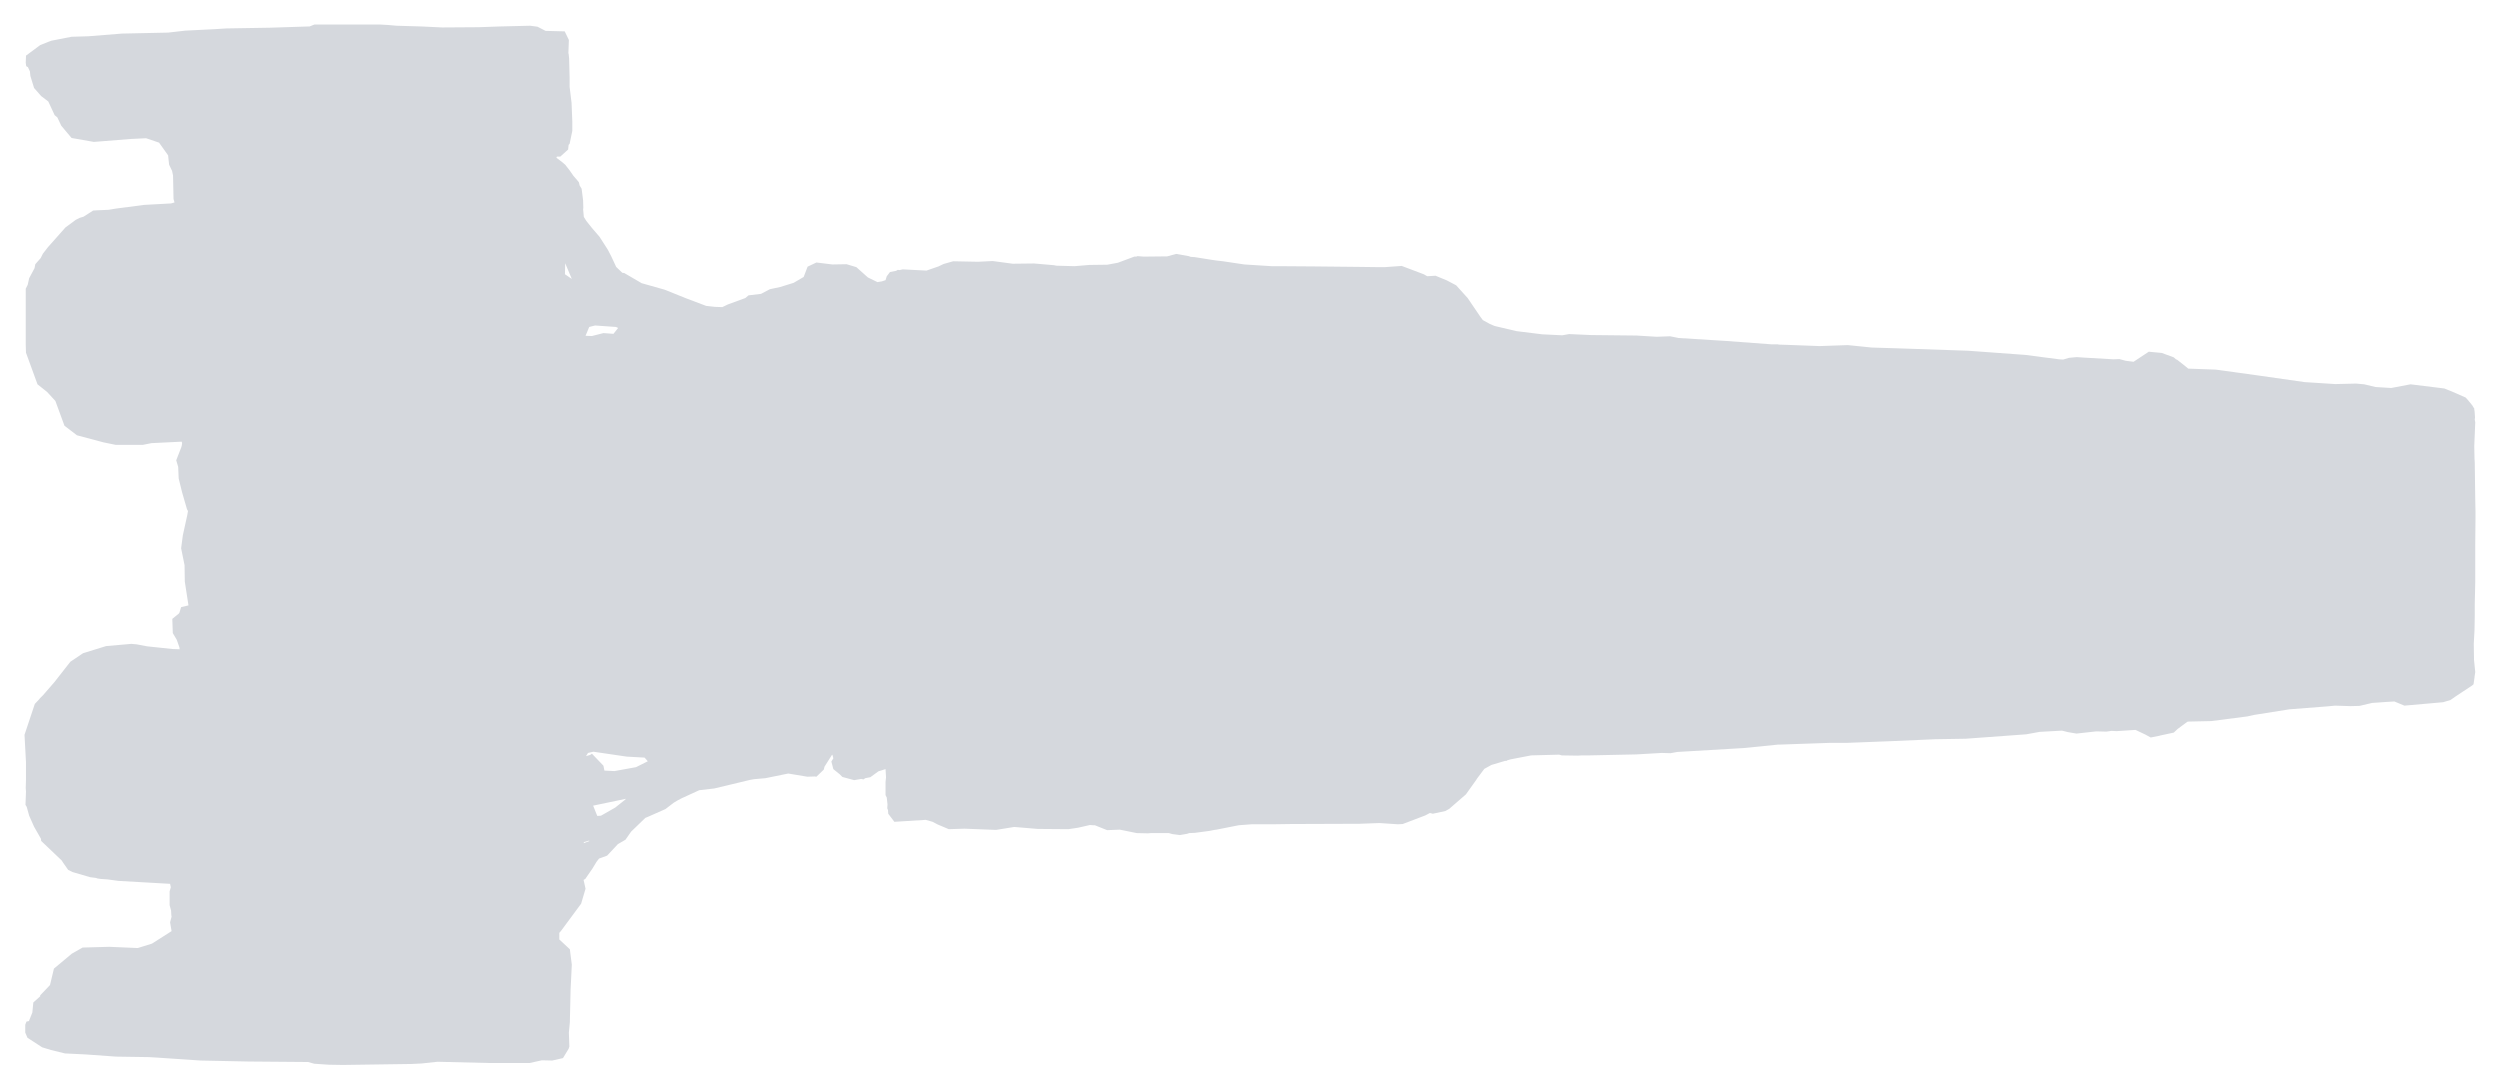
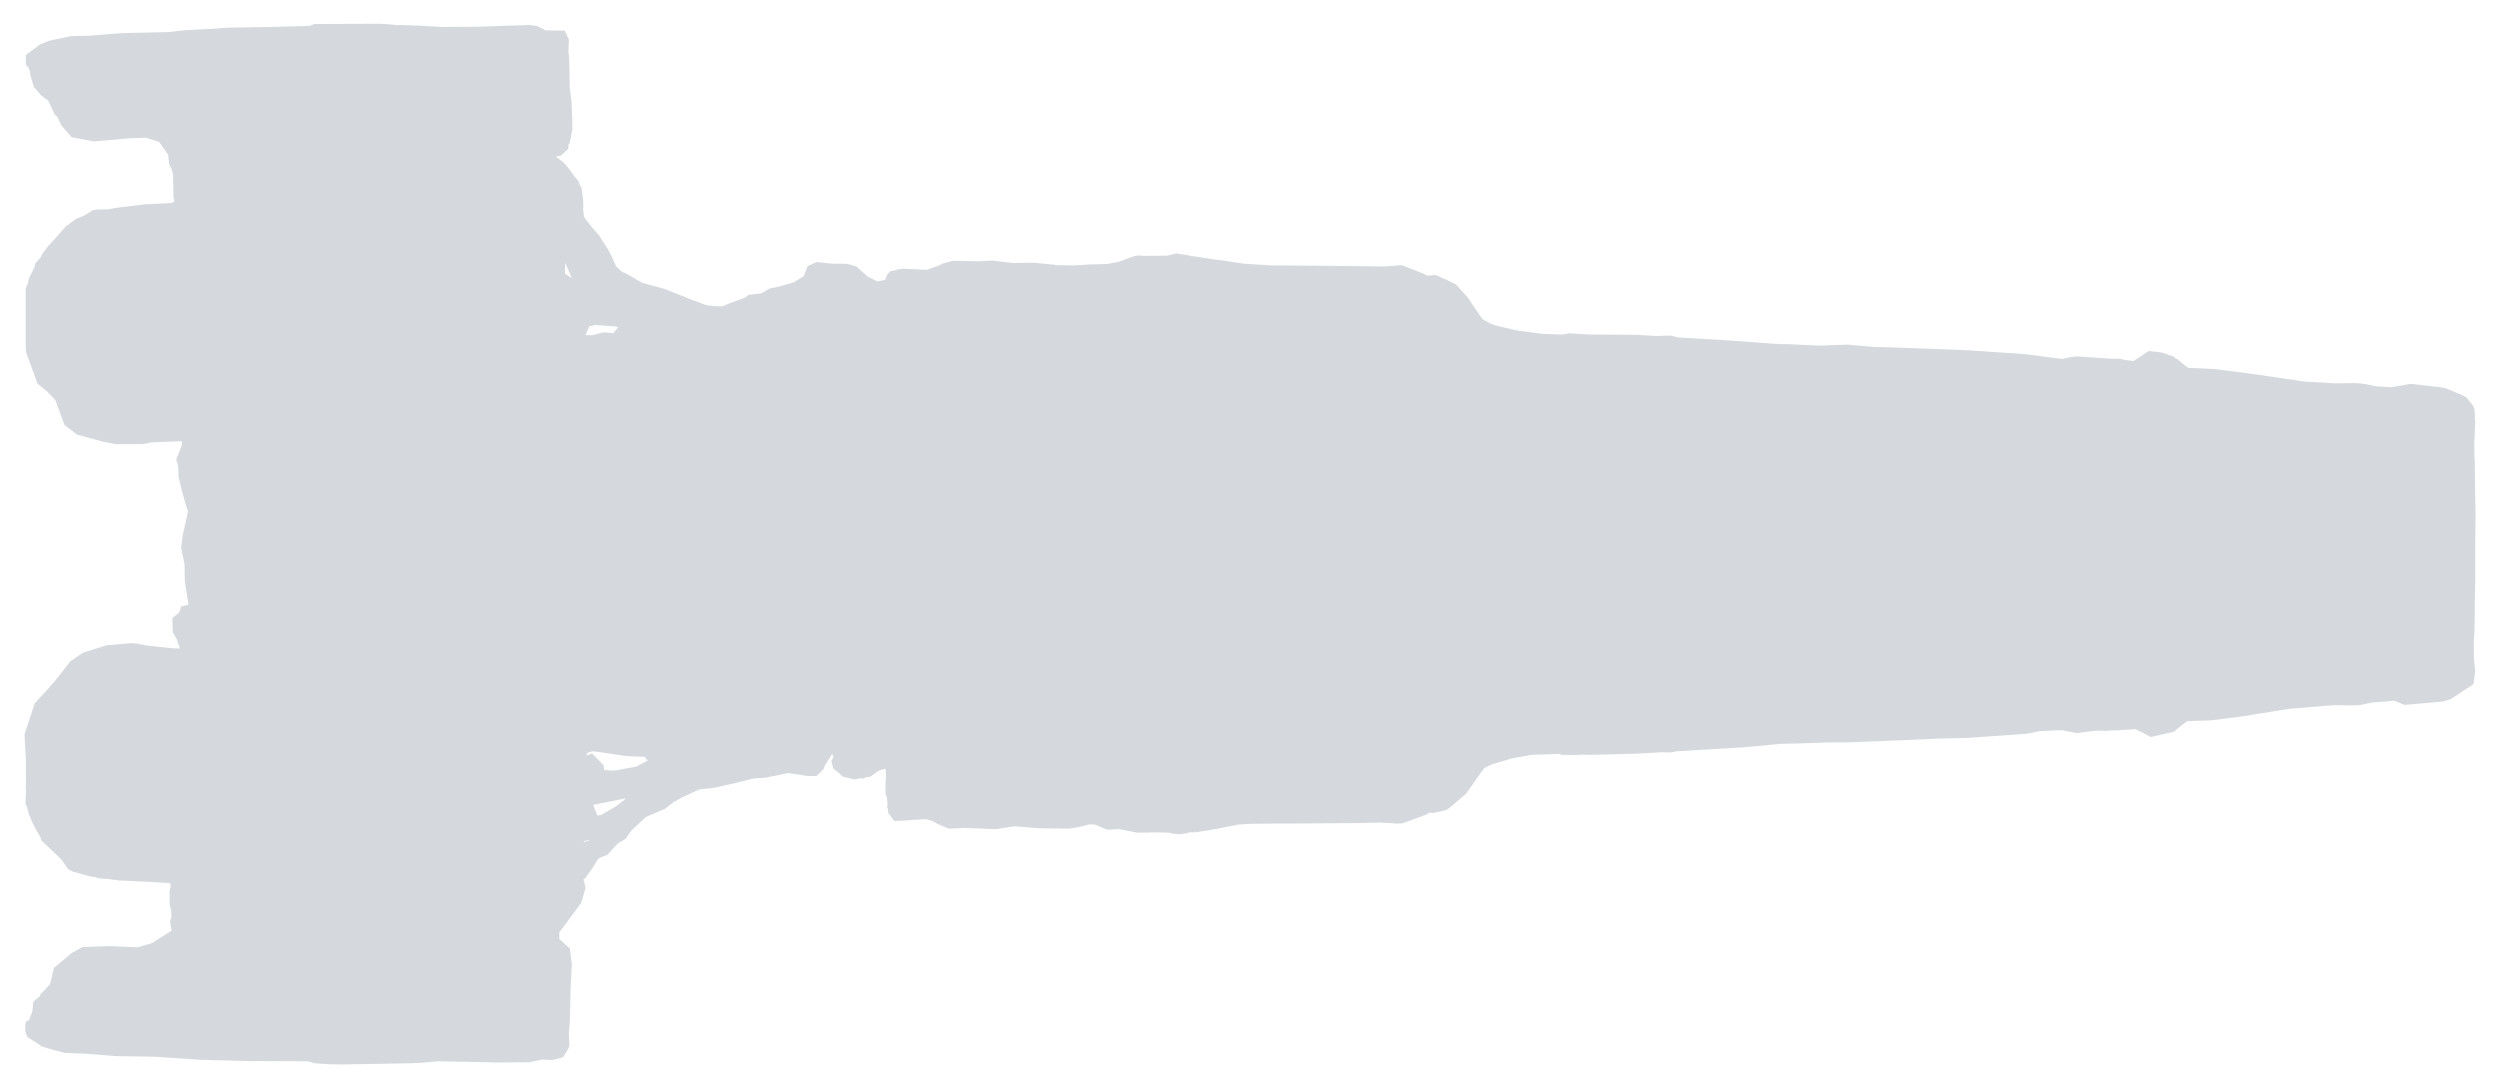
- <svg xmlns="http://www.w3.org/2000/svg" viewBox="0 0 1020 445" data-ship="no_exit" data-aspect="2.3557" data-frame-ambiguous="false" data-adjustments="{}">
-   <path d="M19.9 17.0L21.0 16.6L29.2 15.0L36.0 14.8L49.8 13.7L68.6 13.3L75.6 12.5L87.6 11.9L92.4 11.6L110.3 11.3L125.8 10.8L126.3 10.8L128.3 10.0L154.9 10.0L158.4 10.2L161.8 10.5L172.0 10.8L180.4 11.2L195.3 11.1L203.9 10.8L216.3 10.5L219.3 10.9L222.6 12.6L230.4 12.8L232.1 16.3L231.9 21.8L232.0 21.9L232.2 23.8L232.4 31.6L232.4 35.4L233.2 42.0L233.5 49.6L233.5 53.4L232.4 58.7L232.0 59.1L231.8 61.0L228.6 63.9L227.3 63.9L227.0 64.1L227.2 64.5L229.3 66.1L230.6 67.2L232.4 69.5L234.0 71.8L235.4 73.4L236.2 74.4L236.5 75.7L237.3 77.0L237.9 81.7L238.0 85.0L237.9 85.2L238.2 88.5L239.2 90.1L241.5 93.0L244.6 96.6L248.0 101.9L249.4 104.6L251.4 108.9L253.9 111.3L254.7 111.4L261.9 115.6L262.0 115.6L271.2 118.2L279.9 121.7L288.1 124.8L291.7 125.2L294.7 125.3L297.0 124.2L304.1 121.6L305.4 120.5L310.5 119.9L314.1 118.0L318.3 117.1L323.8 115.4L327.9 113.0L329.5 108.8L333.1 107.1L339.6 107.9L345.4 107.8L349.4 109.0L354.1 113.2L358.0 115.1L359.8 114.8L361.3 114.3L361.8 112.7L363.1 111.0L365.6 110.5L366.3 110.1L367.0 110.2L368.3 109.9L378.0 110.4L382.9 108.7L385.0 107.7L388.9 106.6L399.1 106.8L405.0 106.5L413.2 107.6L421.9 107.5L430.0 108.2L431.0 108.4L438.4 108.6L444.4 108.1L451.8 108.0L456.1 107.2L462.8 104.7L463.6 104.7L464.1 104.5L466.6 104.7L476.2 104.6L479.9 103.6L485.0 104.5L485.8 104.8L487.4 104.9L494.3 106.0L496.4 106.3L499.0 106.6L507.7 107.9L518.8 108.6L521.7 108.6L536.0 108.7L555.1 108.9L562.8 109.0L564.9 109.0L571.9 108.5L580.9 111.9L582.3 112.7L585.7 112.5L590.3 114.4L594.1 116.4L598.8 121.6L604.1 129.4L605.0 130.6L607.9 132.2L609.8 133.0L618.7 135.1L629.2 136.4L637.4 136.8L640.2 136.3L649.1 136.7L667.7 136.9L675.9 137.4L681.4 137.2L684.8 137.9L704.1 139.1L723.0 140.5L725.4 140.5L725.8 140.6L729.0 140.7L742.4 141.2L753.9 140.8L763.7 141.8L773.7 142.1L803.0 143.1L826.3 144.8L840.1 146.6L841.8 146.7L844.1 146.0L847.3 145.7L850.2 145.9L862.3 146.6L864.7 146.5L867.3 147.2L870.5 147.6L876.7 143.5L882.0 144.0L886.9 145.8L887.8 146.6L888.3 146.8L891.6 149.4L892.8 150.4L904.0 150.8L920.7 153.1L940.3 155.9L952.8 156.7L961.3 156.5L964.6 156.8L969.2 157.9L975.6 158.3L983.5 156.8L997.3 158.5L1000.3 159.7L1006.0 162.2L1006.9 163.2L1008.7 165.4L1009.6 166.9L1009.4 167.3L1009.6 167.4L1009.8 170.3L1009.7 171.2L1009.9 172.3L1009.5 182.0L1009.6 187.1L1009.7 188.7L1009.9 203.6L1010.0 208.7L1010.0 211.6L1009.9 222.0L1009.9 237.4L1009.8 242.2L1009.7 246.4L1009.7 250.9L1009.7 251.4L1009.6 257.0L1009.3 262.7L1009.4 269.3L1009.9 274.2L1009.6 276.2L1009.6 276.4L1009.2 279.2L1008.6 279.7L1001.8 284.2L999.8 285.6L996.8 286.5L981.0 287.9L976.9 286.2L973.5 286.4L967.8 286.8L962.7 288.0L959.0 288.1L952.7 287.9L949.6 288.2L934.1 289.4L919.6 291.7L916.9 292.3L902.2 294.2L892.9 294.4L892.4 294.5L888.5 297.4L886.9 298.9L881.3 300.1L881.1 300.2L881.0 300.2L877.5 300.9L875.3 299.7L871.3 297.8L863.6 298.3L861.5 298.2L859.4 298.5L855.3 298.4L847.2 299.3L843.7 298.7L841.3 298.1L832.2 298.6L826.7 299.6L802.0 301.4L789.7 301.6L771.4 302.4L753.2 303.1L746.3 303.1L734.6 303.5L726.0 303.8L725.4 303.8L711.5 305.2L684.3 306.8L681.6 307.3L678.0 307.2L667.6 307.8L648.4 308.2L645.4 308.2L643.7 308.3L637.2 308.2L636.1 307.9L624.7 308.2L616.4 309.8L615.7 310.0L615.0 310.2L614.5 310.5L614.2 310.4L608.5 312.1L605.6 313.7L602.6 317.7L602.3 318.2L598.1 324.1L591.3 330.0L589.7 330.9L584.6 332.0L583.4 331.7L581.5 332.7L572.3 336.2L570.3 336.3L562.8 335.8L554.7 336.1L526.7 336.2L519.7 336.3L510.7 336.3L505.4 336.7L496.3 338.5L495.5 338.6L493.5 339.0L487.5 339.8L485.2 339.9L484.3 340.2L481.4 340.7L478.3 340.3L476.9 339.9L469.5 339.9L468.4 340.0L463.8 339.9L463.3 339.8L463.3 339.8L456.9 338.5L451.7 338.7L446.7 336.7L446.0 336.7L444.7 336.6L439.9 337.7L435.9 338.3L423.4 338.2L413.8 337.4L406.4 338.6L393.5 338.1L387.1 338.3L382.6 336.4L380.5 335.3L377.7 334.5L364.9 335.3L362.4 332.0L362.3 330.5L362.0 329.8L362.1 328.2L361.8 325.4L361.3 324.4L361.3 319.1L361.5 317.1L361.3 313.8L358.4 314.7L355.1 317.1L353.0 317.5L352.3 318.0L351.4 317.8L348.5 318.3L343.7 317.0L342.6 315.9L340.0 313.8L339.2 310.7L340.0 309.4L339.7 308.2L339.5 307.9L336.4 312.8L336.1 314.0L333.1 316.9L332.4 316.8L329.4 316.9L321.6 315.6L312.3 317.5L307.7 317.9L306.0 318.2L298.1 320.1L291.4 321.7L285.3 322.4L278.1 325.7L276.4 326.6L274.9 327.5L271.5 330.1L264.5 333.2L263.3 333.7L257.5 339.3L255.2 342.6L252.1 344.4L247.7 349.1L244.4 350.3L243.4 351.6L241.7 354.4L238.8 358.6L238.1 359.0L238.9 362.6L237.1 368.7L228.9 379.8L228.2 380.6L228.2 383.3L232.5 387.3L233.3 393.6L232.8 403.8L232.5 417.1L232.1 421.3L232.3 427.0L232.0 427.9L229.7 431.7L225.3 432.7L221.1 432.6L216.1 433.7L202.2 433.7L199.3 433.7L178.5 433.2L172.0 433.9L167.9 434.1L139.9 434.5L134.1 434.4L128.2 434.0L125.7 433.3L101.4 433.1L81.9 432.7L64.1 431.5L60.7 431.3L47.4 431.1L34.8 430.2L26.5 429.8L20.8 428.4L17.2 427.3L11.2 423.4L10.3 421.3L10.3 418.1L10.8 416.8L11.8 416.6L13.2 413.1L13.6 409.0L16.4 406.5L16.4 406.1L20.4 401.9L22.0 395.2L29.3 389.1L33.7 386.6L44.6 386.3L56.2 386.8L62.0 385.0L70.0 379.9L70.0 379.9L69.4 376.3L70.0 374.0L69.9 373.4L69.8 371.5L69.2 369.3L69.2 363.7L69.7 362.0L69.4 360.6L60.6 360.1L48.3 359.4L43.9 358.8L41.0 358.6L39.7 358.4L39.2 358.2L36.8 357.9L29.6 355.8L27.8 354.9L25.7 351.9L25.2 351.1L16.8 343.1L16.7 342.2L13.9 337.3L11.9 332.8L10.9 329.2L10.4 328.4L10.6 323.0L10.5 321.5L10.6 318.1L10.6 311.0L10.0 299.8L14.2 287.2L15.9 285.4L16.3 284.9L17.6 283.6L22.2 278.3L28.7 270.0L33.9 266.5L43.3 263.6L53.6 262.7L55.8 262.9L60.0 263.7L70.4 264.8L73.3 264.9L73.2 264.1L72.1 261.0L70.5 258.3L70.3 252.5L73.0 250.3L73.1 250.1L73.2 250.0L73.9 247.7L76.9 247.0L75.4 237.3L75.3 230.6L73.9 223.7L74.6 218.4L76.4 210.2L76.7 208.5L76.3 207.8L74.3 200.9L72.9 195.2L72.7 190.5L71.9 187.8L74.0 182.4L74.2 181.6L74.3 180.7L74.1 180.2L61.8 180.8L58.3 181.5L47.2 181.5L42.3 180.5L31.4 177.6L26.3 173.7L22.6 163.6L19.2 159.9L15.3 156.8L10.6 143.9L10.5 140.6L10.5 140.5L10.5 140.0L10.5 133.3L10.5 125.0L10.5 124.2L10.5 123.9L10.5 117.8L11.3 116.2L11.9 113.5L14.1 109.4L14.4 107.8L16.6 105.3L17.5 103.5L19.6 100.8L22.8 97.2L26.7 92.8L30.9 89.7L32.5 88.9L34.1 88.4L38.0 85.9L39.7 85.8L44.3 85.6L47.3 85.1L58.8 83.6L69.8 83.0L71.2 82.6L70.8 81.2L70.6 71.6L70.2 69.7L69.0 67.2L68.7 64.5L68.6 63.4L64.9 58.2L59.6 56.4L53.4 56.7L38.3 57.9L29.2 56.3L25.0 51.3L23.4 47.9L22.3 47.0L19.7 41.4L16.8 39.2L13.9 35.9L12.4 31.0L12.2 29.1L11.4 27.4L10.7 27.0L10.5 25.6L10.6 23.1L10.6 22.7L16.4 18.4L19.9 17.0ZM240.2 343.0L239.8 343.1L238.2 343.6L238.2 344.0L240.6 343.1L240.2 343.0ZM245.2 332.8L251.0 329.5L254.9 326.4L255.4 325.9L242.0 328.7L243.4 332.2L243.7 332.9L245.2 332.8ZM239.9 307.2L239.1 308.5L240.8 308.0L241.5 307.5L246.2 312.4L246.6 314.4L250.7 314.6L259.5 313.0L264.3 310.6L263.0 309.1L255.7 308.7L242.1 306.7L239.9 307.2ZM238.9 137.0L238.9 137.0L241.5 137.1L246.2 135.9L250.3 136.2L252.2 133.8L251.3 133.4L242.8 132.8L240.4 133.4L238.9 137.0ZM233.3 113.8L233.3 113.8L230.6 107.4L230.5 111.9L233.3 113.8Z" fill-rule="evenodd" fill="#d5d8dd" />
+ <svg xmlns="http://www.w3.org/2000/svg" viewBox="-510 -222 1020 445" data-ship="no_exit" data-art-stem="no_exit" data-kb-match="verbatim" data-aspect="2.3557" data-frame-ambiguous="false" data-adjustments="{}">
+   <path d="M-490.1 -205.3L-489.0 -205.6L-480.8 -207.3L-474.0 -207.4L-460.2 -208.5L-441.4 -208.9L-434.4 -209.7L-422.4 -210.3L-417.6 -210.7L-399.7 -211.0L-384.2 -211.4L-383.7 -211.4L-381.7 -212.2L-355.1 -212.3L-351.6 -212.1L-348.2 -211.8L-338.0 -211.5L-329.6 -211.0L-314.7 -211.1L-306.1 -211.4L-293.7 -211.8L-290.7 -211.3L-287.4 -209.6L-279.6 -209.5L-277.9 -205.9L-278.1 -200.4L-278.0 -200.3L-277.8 -198.5L-277.6 -190.7L-277.6 -186.9L-276.8 -180.3L-276.5 -172.7L-276.5 -168.9L-277.6 -163.5L-278.0 -163.2L-278.2 -161.2L-281.4 -158.3L-282.7 -158.4L-283.0 -158.1L-282.8 -157.8L-280.7 -156.2L-279.4 -155.0L-277.6 -152.8L-276.0 -150.5L-274.6 -148.8L-273.8 -147.8L-273.5 -146.6L-272.7 -145.3L-272.1 -140.6L-272.0 -137.3L-272.1 -137.1L-271.8 -133.7L-270.8 -132.2L-268.5 -129.3L-265.4 -125.7L-262.0 -120.3L-260.6 -117.7L-258.6 -113.3L-256.1 -111.0L-255.3 -110.8L-248.1 -106.7L-248.0 -106.6L-238.8 -104.1L-230.1 -100.6L-221.9 -97.5L-218.3 -97.1L-215.3 -97.0L-213.0 -98.0L-205.9 -100.6L-204.6 -101.7L-199.5 -102.3L-195.9 -104.3L-191.7 -105.2L-186.2 -106.8L-182.1 -109.3L-180.5 -113.4L-176.9 -115.1L-170.4 -114.4L-164.6 -114.4L-160.6 -113.3L-155.9 -109.1L-152.0 -107.2L-150.2 -107.5L-148.7 -108.0L-148.2 -109.6L-146.9 -111.3L-144.4 -111.8L-143.7 -112.2L-143.0 -112.1L-141.7 -112.4L-132.0 -111.9L-127.1 -113.6L-125.0 -114.6L-121.1 -115.6L-110.9 -115.4L-105.0 -115.7L-96.8 -114.7L-88.1 -114.8L-80.0 -114.0L-79.0 -113.8L-71.6 -113.7L-65.6 -114.1L-58.2 -114.3L-53.9 -115.1L-47.2 -117.5L-46.4 -117.6L-45.9 -117.8L-43.4 -117.6L-33.8 -117.7L-30.1 -118.6L-25.0 -117.8L-24.2 -117.5L-22.6 -117.4L-15.7 -116.3L-13.6 -116.0L-11.0 -115.7L-2.3 -114.4L8.8 -113.7L11.7 -113.7L26.0 -113.6L45.1 -113.4L52.8 -113.3L54.9 -113.3L61.9 -113.8L70.9 -110.3L72.3 -109.5L75.7 -109.8L80.3 -107.8L84.1 -105.9L88.8 -100.7L94.1 -92.8L95.0 -91.7L97.9 -90.1L99.8 -89.3L108.7 -87.2L119.2 -85.8L127.4 -85.5L130.2 -86.0L139.1 -85.5L157.7 -85.4L165.9 -84.9L171.4 -85.1L174.8 -84.3L194.1 -83.2L213.0 -81.8L215.4 -81.7L215.8 -81.6L219.0 -81.6L232.4 -81.0L243.9 -81.4L253.7 -80.5L263.7 -80.2L293.0 -79.1L316.3 -77.5L330.1 -75.7L331.8 -75.6L334.1 -76.2L337.3 -76.6L340.2 -76.4L352.3 -75.6L354.7 -75.7L357.3 -75.1L360.5 -74.7L366.7 -78.8L372.0 -78.2L376.9 -76.5L377.8 -75.6L378.3 -75.5L381.6 -72.8L382.8 -71.9L394.0 -71.4L410.7 -69.2L430.3 -66.3L442.8 -65.6L451.3 -65.7L454.6 -65.4L459.2 -64.4L465.6 -64.0L473.5 -65.4L487.3 -63.8L490.3 -62.6L496.0 -60.1L496.9 -59.1L498.7 -56.9L499.6 -55.4L499.4 -55.0L499.6 -54.8L499.8 -52.0L499.7 -51.1L499.9 -49.9L499.5 -40.3L499.6 -35.1L499.7 -33.5L499.9 -18.7L500.0 -13.5L500.0 -10.7L499.9 -0.3L499.9 15.2L499.8 19.9L499.7 24.1L499.7 28.6L499.7 29.1L499.6 34.8L499.3 40.5L499.4 47.1L499.9 52.0L499.6 53.9L499.6 54.1L499.2 57.0L498.6 57.5L491.8 62.0L489.8 63.3L486.8 64.2L471.0 65.6L466.9 63.9L463.5 64.2L457.8 64.6L452.7 65.7L449.0 65.8L442.7 65.7L439.6 65.9L424.1 67.2L409.6 69.5L406.9 70.0L392.2 71.9L382.9 72.2L382.4 72.2L378.5 75.2L376.9 76.6L371.3 77.8L371.1 77.9L371.0 77.9L367.5 78.7L365.3 77.5L361.3 75.5L353.6 76.0L351.5 76.0L349.4 76.2L345.3 76.1L337.2 77.1L333.7 76.4L331.3 75.9L322.2 76.3L316.7 77.4L292.0 79.1L279.7 79.4L261.4 80.2L243.2 80.9L236.3 80.9L224.6 81.3L216.0 81.5L215.4 81.6L201.5 82.9L174.3 84.5L171.6 85.0L168.0 84.9L157.6 85.5L138.4 86.0L135.4 85.9L133.7 86.0L127.2 86.0L126.1 85.6L114.7 86.0L106.4 87.5L105.7 87.7L105.0 88.0L104.5 88.2L104.2 88.2L98.5 89.9L95.6 91.4L92.6 95.4L92.3 96.0L88.1 101.9L81.3 107.7L79.7 108.6L74.6 109.7L73.4 109.5L71.5 110.5L62.3 113.9L60.3 114.0L52.8 113.6L44.7 113.8L16.7 114.0L9.7 114.0L0.7 114.1L-4.6 114.4L-13.7 116.2L-14.5 116.3L-16.5 116.7L-22.5 117.6L-24.8 117.6L-25.7 117.9L-28.6 118.4L-31.7 118.1L-33.1 117.7L-40.5 117.6L-41.6 117.7L-46.2 117.7L-46.7 117.6L-46.7 117.6L-53.1 116.3L-58.3 116.5L-63.3 114.4L-64.0 114.4L-65.3 114.3L-70.1 115.5L-74.1 116.1L-86.6 115.9L-96.2 115.1L-103.6 116.3L-116.5 115.8L-122.9 116.1L-127.4 114.2L-129.5 113.0L-132.3 112.2L-145.1 113.0L-147.6 109.7L-147.7 108.2L-148.0 107.5L-147.9 106.0L-148.2 103.1L-148.7 102.2L-148.7 96.8L-148.5 94.8L-148.7 91.6L-151.6 92.5L-154.9 94.9L-157.0 95.2L-157.7 95.7L-158.6 95.5L-161.5 96.0L-166.3 94.8L-167.4 93.6L-170.0 91.6L-170.8 88.4L-170.0 87.1L-170.3 85.9L-170.5 85.6L-173.6 90.6L-173.9 91.7L-176.9 94.7L-177.6 94.6L-180.6 94.6L-188.4 93.4L-197.7 95.3L-202.3 95.6L-204.0 96.0L-211.9 97.9L-218.6 99.4L-224.7 100.1L-231.9 103.4L-233.6 104.4L-235.1 105.2L-238.5 107.9L-245.5 110.9L-246.7 111.5L-252.5 117.0L-254.8 120.3L-257.9 122.1L-262.3 126.8L-265.6 128.1L-266.6 129.4L-268.3 132.2L-271.2 136.3L-271.9 136.8L-271.1 140.3L-272.9 146.4L-281.1 157.5L-281.8 158.3L-281.8 161.1L-277.5 165.0L-276.7 171.3L-277.2 181.5L-277.5 194.9L-277.9 199.1L-277.7 204.7L-278.0 205.6L-280.3 209.4L-284.7 210.5L-288.9 210.3L-293.9 211.4L-307.8 211.5L-310.7 211.4L-331.5 211.0L-338.0 211.6L-342.1 211.8L-370.1 212.3L-375.9 212.2L-381.8 211.8L-384.3 211.0L-408.6 210.9L-428.1 210.4L-445.9 209.2L-449.3 209.1L-462.6 208.9L-475.2 207.9L-483.5 207.6L-489.2 206.1L-492.8 205.0L-498.8 201.1L-499.7 199.0L-499.7 195.9L-499.2 194.6L-498.2 194.3L-496.8 190.8L-496.4 186.7L-493.6 184.3L-493.6 183.8L-489.6 179.6L-488.0 172.9L-480.7 166.8L-476.3 164.4L-465.4 164.0L-453.8 164.5L-448.0 162.8L-440.0 157.7L-440.0 157.7L-440.6 154.0L-440.0 151.8L-440.1 151.2L-440.2 149.3L-440.8 147.0L-440.8 141.4L-440.3 139.7L-440.6 138.3L-449.4 137.8L-461.7 137.2L-466.1 136.6L-469.0 136.4L-470.3 136.2L-470.8 135.9L-473.2 135.6L-480.4 133.6L-482.2 132.6L-484.3 129.6L-484.8 128.8L-493.2 120.8L-493.3 120.0L-496.1 115.0L-498.1 110.6L-499.1 106.9L-499.6 106.1L-499.4 100.8L-499.5 99.2L-499.4 95.9L-499.4 88.7L-500.0 77.6L-495.8 64.9L-494.1 63.1L-493.7 62.6L-492.4 61.3L-487.8 56.1L-481.3 47.8L-476.1 44.3L-466.7 41.3L-456.4 40.4L-454.2 40.6L-450.0 41.4L-439.6 42.5L-436.7 42.6L-436.8 41.9L-437.9 38.8L-439.5 36.0L-439.7 30.2L-437.0 28.0L-436.9 27.8L-436.8 27.7L-436.1 25.4L-433.1 24.7L-434.6 15.0L-434.7 8.3L-436.1 1.4L-435.4 -3.9L-433.6 -12.0L-433.3 -13.8L-433.7 -14.4L-435.7 -21.4L-437.1 -27.1L-437.3 -31.8L-438.1 -34.5L-436.0 -39.9L-435.8 -40.7L-435.7 -41.6L-435.9 -42.0L-448.2 -41.5L-451.7 -40.8L-462.8 -40.8L-467.7 -41.7L-478.6 -44.7L-483.7 -48.6L-487.4 -58.7L-490.8 -62.3L-494.7 -65.5L-499.4 -78.4L-499.5 -81.7L-499.5 -81.8L-499.5 -82.3L-499.5 -88.9L-499.5 -97.3L-499.5 -98.0L-499.5 -98.4L-499.5 -104.4L-498.7 -106.1L-498.1 -108.7L-495.9 -112.9L-495.6 -114.5L-493.4 -117.0L-492.5 -118.8L-490.4 -121.5L-487.2 -125.0L-483.3 -129.5L-479.1 -132.6L-477.5 -133.3L-475.9 -133.9L-472.0 -136.3L-470.3 -136.5L-465.7 -136.6L-462.7 -137.2L-451.2 -138.6L-440.2 -139.2L-438.8 -139.7L-439.2 -141.0L-439.4 -150.6L-439.8 -152.5L-441.0 -155.1L-441.3 -157.8L-441.4 -158.9L-445.1 -164.1L-450.4 -165.8L-456.6 -165.6L-471.7 -164.3L-480.8 -166.0L-485.0 -170.9L-486.6 -174.3L-487.7 -175.3L-490.3 -180.9L-493.2 -183.1L-496.1 -186.4L-497.6 -191.2L-497.8 -193.1L-498.6 -194.8L-499.3 -195.3L-499.5 -196.7L-499.4 -199.2L-499.4 -199.6L-493.6 -203.9L-490.1 -205.3ZM-269.8 120.7L-270.2 120.8L-271.8 121.3L-271.8 121.7L-269.4 120.8L-269.8 120.7ZM-264.8 110.5L-259.0 107.2L-255.1 104.2L-254.6 103.7L-268.0 106.4L-266.6 109.9L-266.3 110.7L-264.8 110.5ZM-270.1 85.0L-270.9 86.2L-269.2 85.8L-268.5 85.3L-263.8 90.2L-263.4 92.2L-259.3 92.4L-250.5 90.8L-245.7 88.3L-247.0 86.8L-254.3 86.5L-267.9 84.5L-270.1 85.0ZM-271.1 -85.3L-271.1 -85.3L-268.5 -85.2L-263.8 -86.4L-259.7 -86.1L-257.8 -88.5L-258.7 -88.8L-267.2 -89.4L-269.6 -88.8L-271.1 -85.3ZM-276.7 -108.5L-276.7 -108.5L-279.4 -114.8L-279.5 -110.4L-276.7 -108.5Z" fill-rule="evenodd" fill="#d5d8dd" />
</svg>
